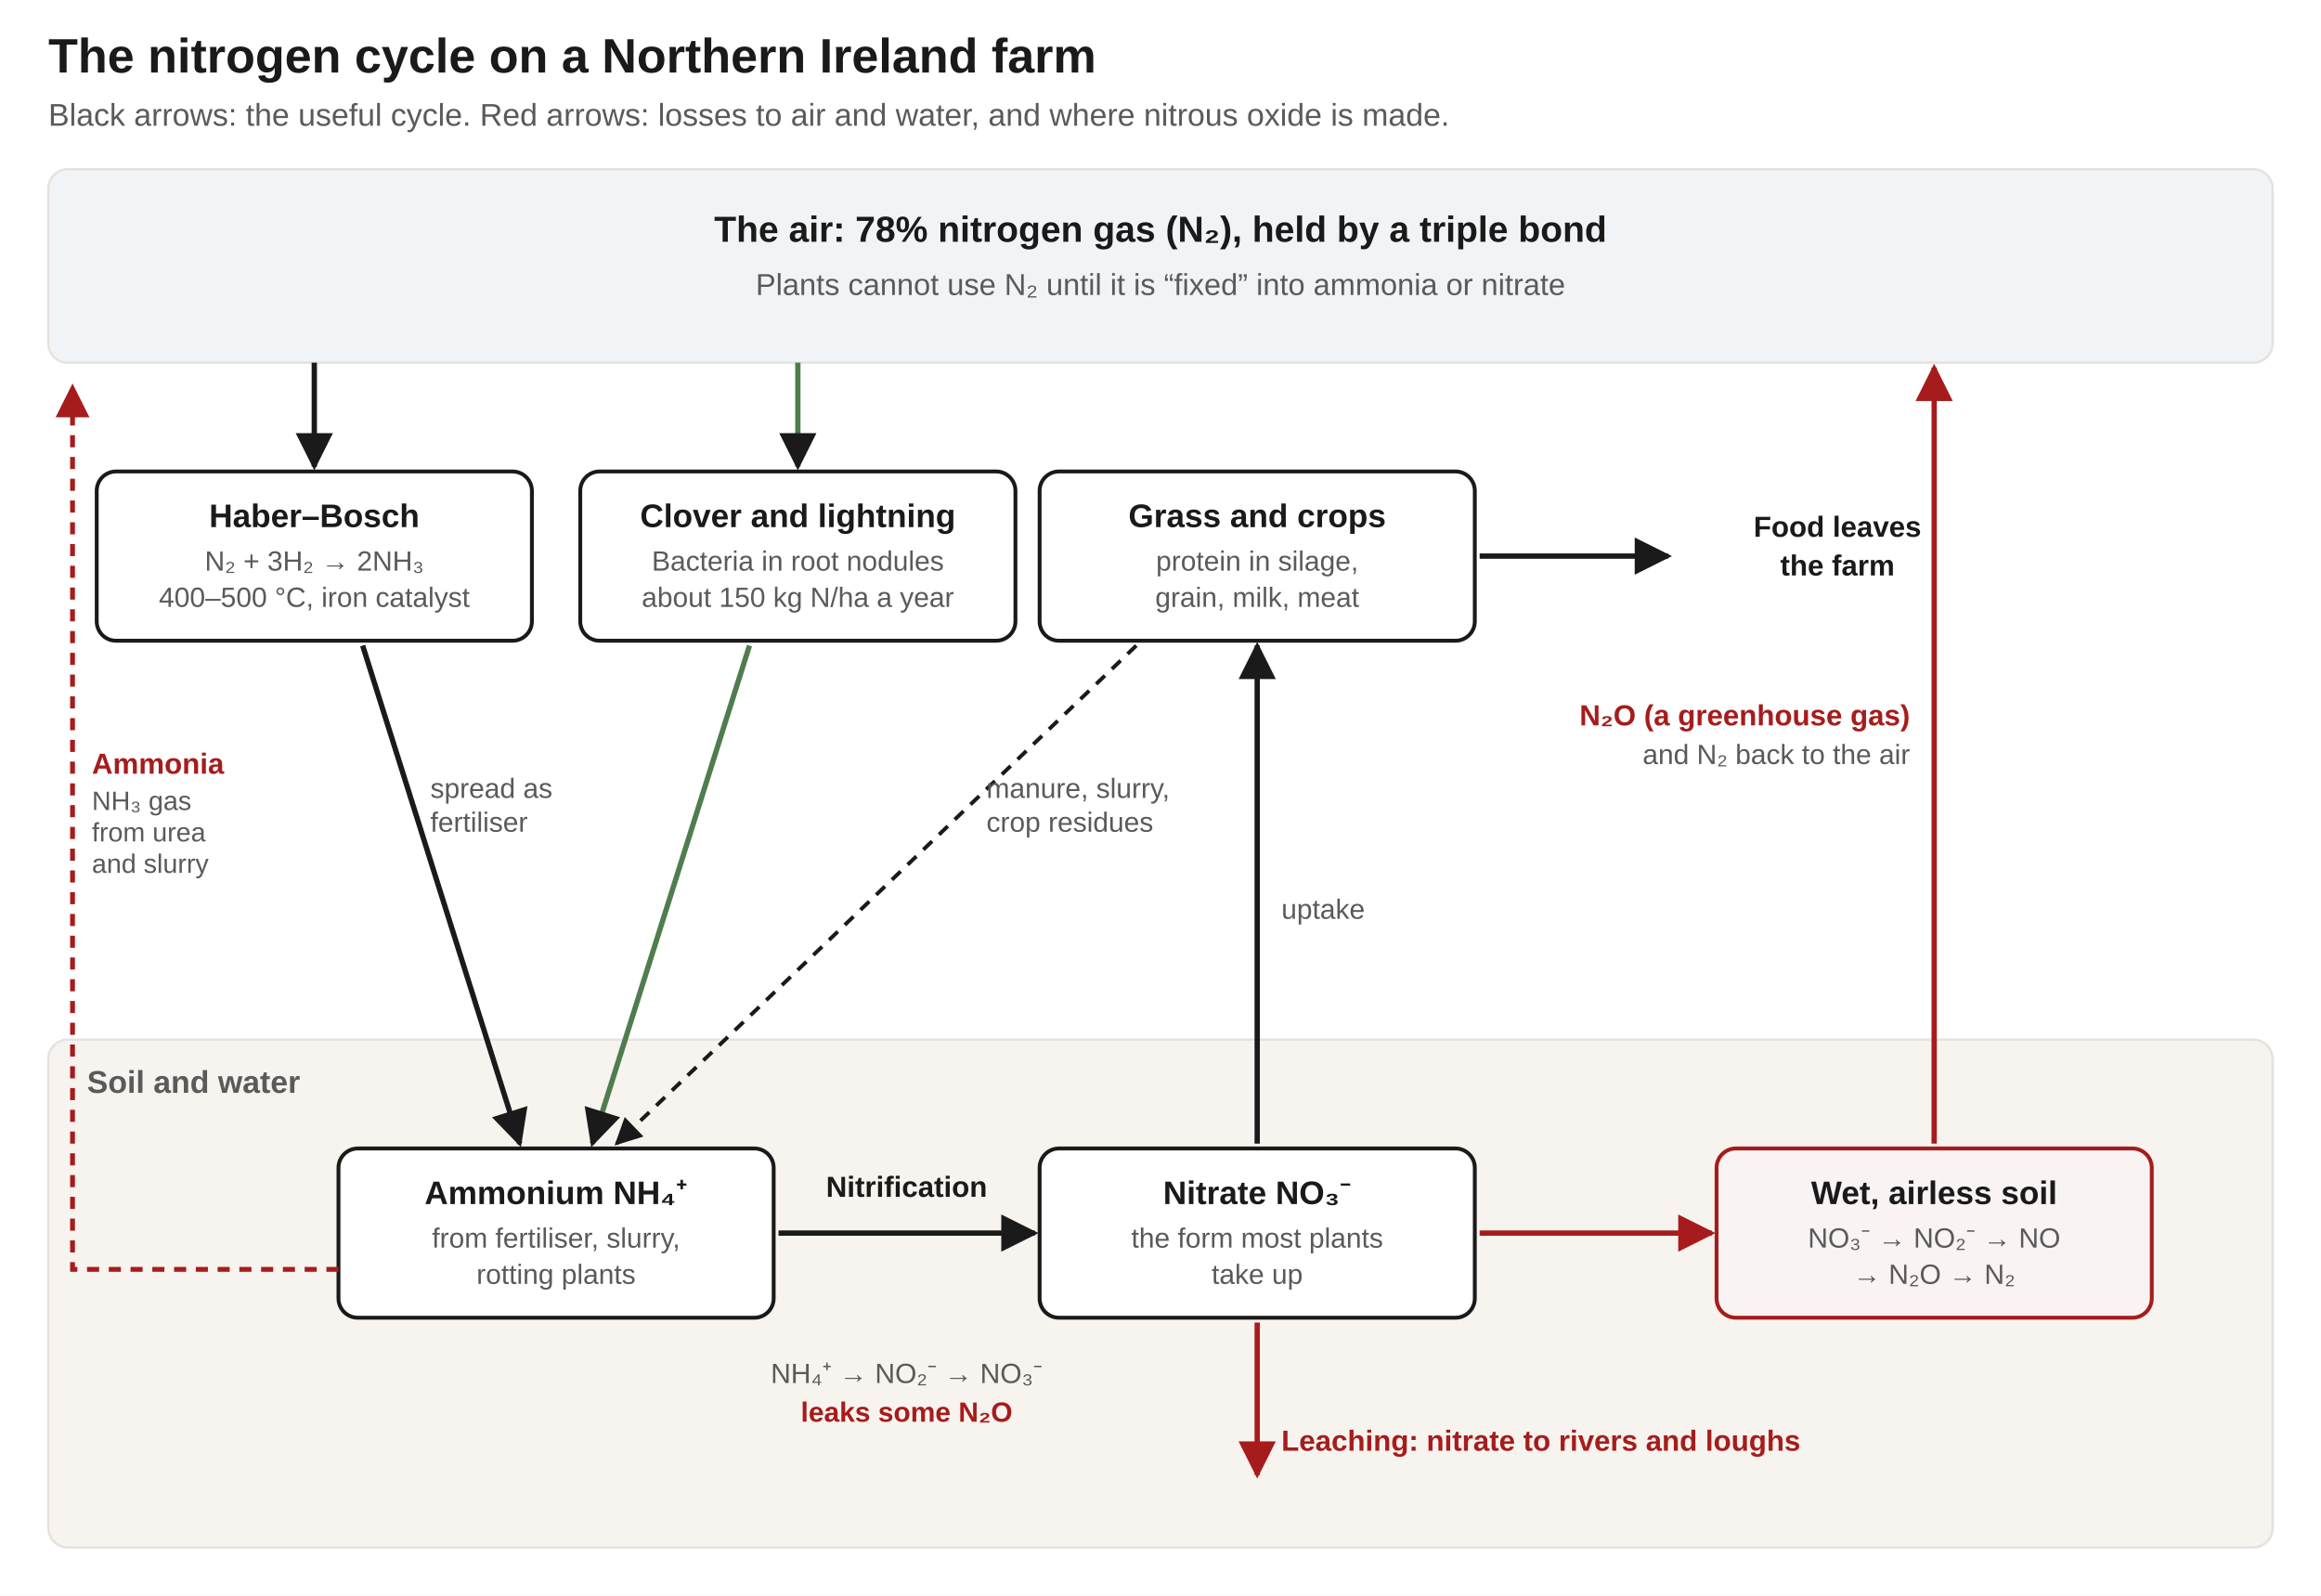
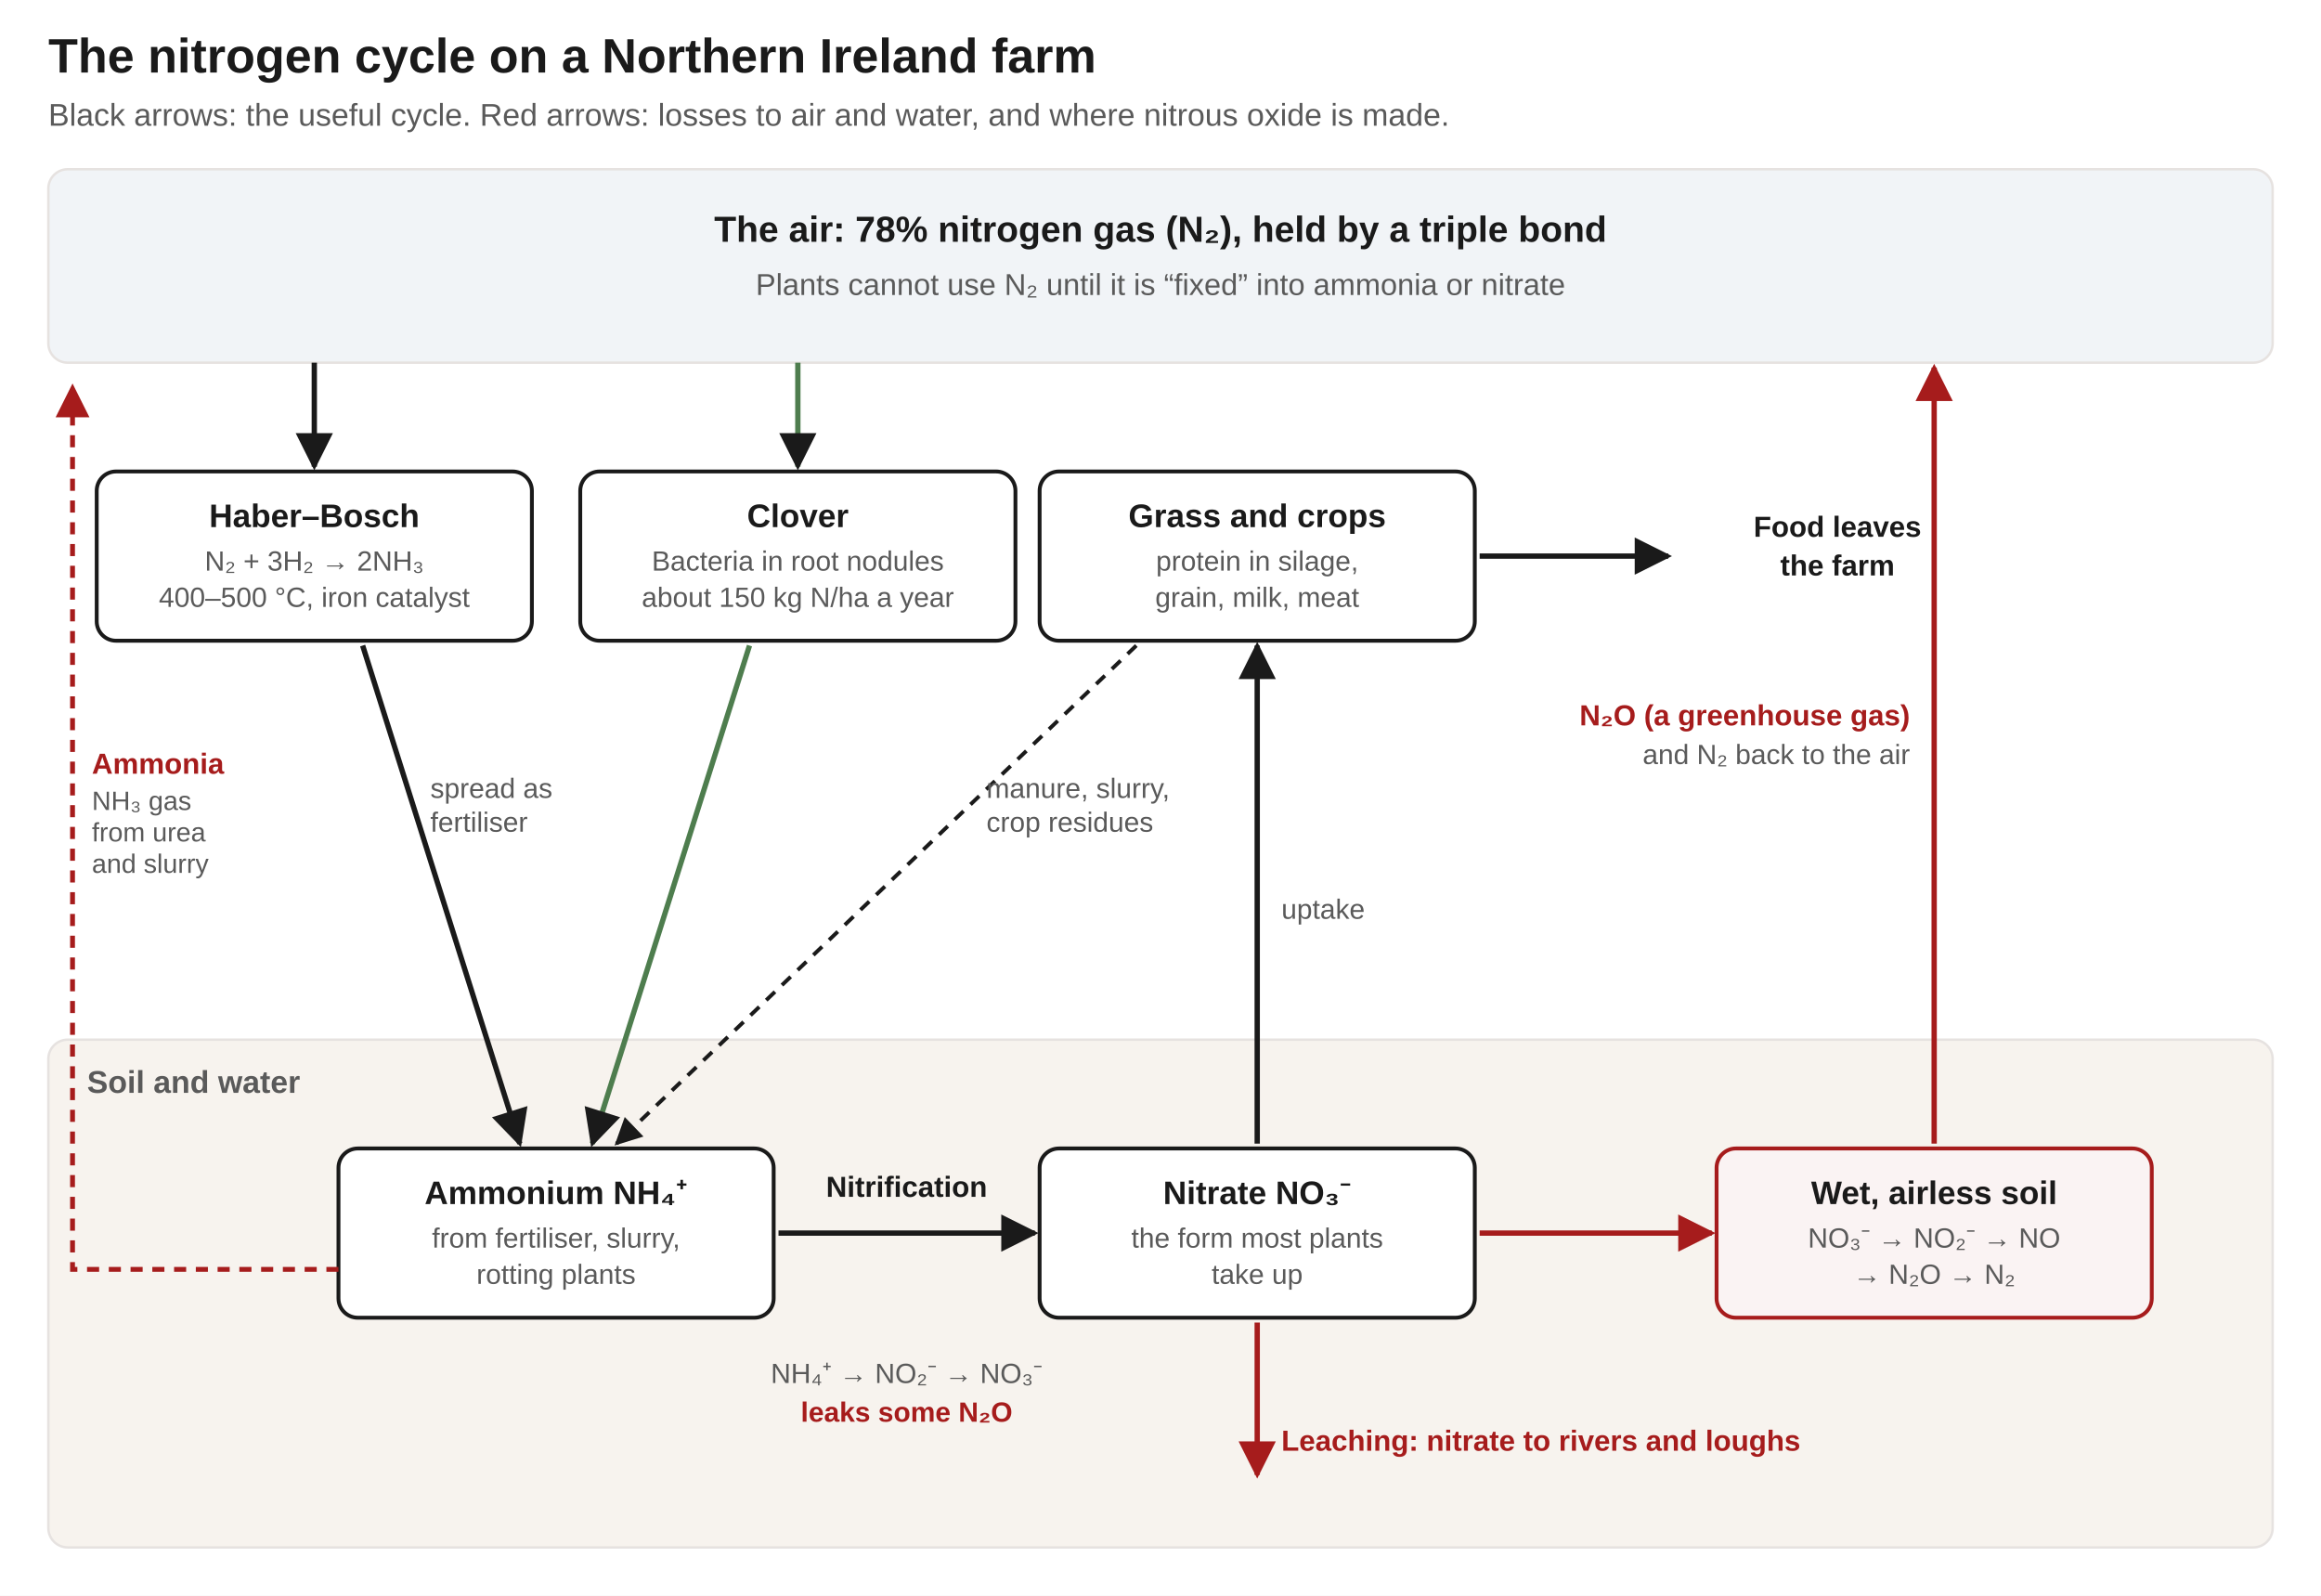
<svg xmlns="http://www.w3.org/2000/svg" viewBox="0 0 960 660" role="img" aria-labelledby="t d" font-family="'Source Sans 3','Source Sans Pro',Arial,sans-serif">
  <rect width="960" height="660" fill="#fff" />
  <defs>
    <marker id="a0" viewBox="0 0 10 10" refX="9" refY="5" markerWidth="7" markerHeight="7" orient="auto-start-reverse">
      <path d="M0 0L10 5L0 10z" fill="#1A1A1A" />
    </marker>
    <marker id="a1" viewBox="0 0 10 10" refX="9" refY="5" markerWidth="7" markerHeight="7" orient="auto-start-reverse">
      <path d="M0 0L10 5L0 10z" fill="#A61C1C" />
    </marker>
    <marker id="a2" viewBox="0 0 10 10" refX="9" refY="5" markerWidth="7" markerHeight="7" orient="auto-start-reverse">
      <path d="M0 0L10 5L0 10z" fill="#4E7D4E" />
    </marker>
    <marker id="a3" viewBox="0 0 10 10" refX="9" refY="5" markerWidth="7" markerHeight="7" orient="auto-start-reverse">
      <path d="M0 0L10 5L0 10z" fill="#4A6A8A" />
    </marker>
  </defs>
  <text x="20.0" y="30.0" font-size="20" fill="#1A1A1A" text-anchor="start" font-weight="700">The nitrogen cycle on a Northern Ireland farm</text>
  <text x="20.0" y="52.0" font-size="13" fill="#5A5A5A" text-anchor="start" font-weight="400">Black arrows: the useful cycle. Red arrows: losses to air and water, and where nitrous oxide is made.</text>
  <rect x="20" y="70" width="920" height="80" rx="8" fill="#f1f4f7" stroke="#E6E2E0" />
  <text x="480.0" y="100.0" font-size="15" fill="#1A1A1A" text-anchor="middle" font-weight="700">The air: 78% nitrogen gas (N₂), held by a triple bond</text>
  <text x="480.0" y="122.0" font-size="12.5" fill="#5A5A5A" text-anchor="middle" font-weight="400">Plants cannot use N₂ until it is “fixed” into ammonia or nitrate</text>
  <rect x="20" y="430" width="920" height="210" rx="8" fill="#f7f3ee" stroke="#E6E2E0" />
  <text x="36.0" y="452.0" font-size="13" fill="#5A5A5A" text-anchor="start" font-weight="700">Soil and water</text>
  <rect x="40.0" y="195.0" width="180" height="70" rx="8" fill="#fff" stroke="#1A1A1A" stroke-width="1.6" />
  <text x="130.0" y="218.0" font-size="13.5" fill="#1A1A1A" text-anchor="middle" font-weight="700">Haber–Bosch</text>
  <text x="130.0" y="236.0" font-size="11.5" fill="#5A5A5A" text-anchor="middle" font-weight="400">N₂ + 3H₂ → 2NH₃</text>
  <text x="130.0" y="251.0" font-size="11.5" fill="#5A5A5A" text-anchor="middle" font-weight="400">400–500 °C, iron catalyst</text>
  <rect x="240.0" y="195.0" width="180" height="70" rx="8" fill="#fff" stroke="#1A1A1A" stroke-width="1.6" />
-   <text x="330.0" y="218.0" font-size="13.5" fill="#1A1A1A" text-anchor="middle" font-weight="700">Clover and lightning</text>
+   <text x="330.0" y="218.0" font-size="13.5" fill="#1A1A1A" text-anchor="middle" font-weight="700">Clover</text>
  <text x="330.0" y="236.0" font-size="11.5" fill="#5A5A5A" text-anchor="middle" font-weight="400">Bacteria in root nodules</text>
  <text x="330.0" y="251.0" font-size="11.5" fill="#5A5A5A" text-anchor="middle" font-weight="400">about 150 kg N/ha a year</text>
  <rect x="140.0" y="475.0" width="180" height="70" rx="8" fill="#fff" stroke="#1A1A1A" stroke-width="1.6" />
  <text x="230.0" y="498.0" font-size="13.5" fill="#1A1A1A" text-anchor="middle" font-weight="700">Ammonium NH₄⁺</text>
  <text x="230.0" y="516.0" font-size="11.5" fill="#5A5A5A" text-anchor="middle" font-weight="400">from fertiliser, slurry,</text>
  <text x="230.0" y="531.0" font-size="11.5" fill="#5A5A5A" text-anchor="middle" font-weight="400">rotting plants</text>
  <rect x="430.0" y="475.0" width="180" height="70" rx="8" fill="#fff" stroke="#1A1A1A" stroke-width="1.6" />
  <text x="520.0" y="498.0" font-size="13.5" fill="#1A1A1A" text-anchor="middle" font-weight="700">Nitrate NO₃⁻</text>
  <text x="520.0" y="516.0" font-size="11.5" fill="#5A5A5A" text-anchor="middle" font-weight="400">the form most plants</text>
  <text x="520.0" y="531.0" font-size="11.5" fill="#5A5A5A" text-anchor="middle" font-weight="400">take up</text>
  <rect x="430.0" y="195.0" width="180" height="70" rx="8" fill="#fff" stroke="#1A1A1A" stroke-width="1.6" />
  <text x="520.0" y="218.0" font-size="13.5" fill="#1A1A1A" text-anchor="middle" font-weight="700">Grass and crops</text>
  <text x="520.0" y="236.0" font-size="11.5" fill="#5A5A5A" text-anchor="middle" font-weight="400">protein in silage,</text>
  <text x="520.0" y="251.0" font-size="11.5" fill="#5A5A5A" text-anchor="middle" font-weight="400">grain, milk, meat</text>
  <rect x="710.0" y="475.0" width="180" height="70" rx="8" fill="#FAF3F3" stroke="#A61C1C" stroke-width="1.6" />
  <text x="800.0" y="498.0" font-size="13.5" fill="#1A1A1A" text-anchor="middle" font-weight="700">Wet, airless soil</text>
  <text x="800.0" y="516.0" font-size="11.5" fill="#5A5A5A" text-anchor="middle" font-weight="400">NO₃⁻ → NO₂⁻ → NO</text>
  <text x="800.0" y="531.0" font-size="11.5" fill="#5A5A5A" text-anchor="middle" font-weight="400">→ N₂O → N₂</text>
  <line x1="130.0" y1="150.0" x2="130.0" y2="193.0" stroke="#1A1A1A" stroke-width="2.2" marker-end="url(#a0)" />
  <line x1="330.0" y1="150.0" x2="330.0" y2="193.0" stroke="#4E7D4E" stroke-width="2.2" marker-end="url(#a0)" />
  <line x1="150.0" y1="267.0" x2="215.0" y2="473.0" stroke="#1A1A1A" stroke-width="2.2" marker-end="url(#a0)" />
  <line x1="310.0" y1="267.0" x2="245.0" y2="473.0" stroke="#4E7D4E" stroke-width="2.2" marker-end="url(#a0)" />
  <text x="178.0" y="330.0" font-size="11.5" fill="#5A5A5A" text-anchor="start" font-weight="400">spread as</text>
  <text x="178.0" y="344.0" font-size="11.5" fill="#5A5A5A" text-anchor="start" font-weight="400">fertiliser</text>
  <line x1="322.0" y1="510.0" x2="428.0" y2="510.0" stroke="#1A1A1A" stroke-width="2.2" marker-end="url(#a0)" />
  <text x="375.0" y="495.0" font-size="12" fill="#1A1A1A" text-anchor="middle" font-weight="700">Nitrification</text>
  <text x="375.0" y="572.0" font-size="11.5" fill="#5A5A5A" text-anchor="middle" font-weight="400">NH₄⁺ → NO₂⁻ → NO₃⁻</text>
  <text x="375.0" y="588.0" font-size="11.5" fill="#A61C1C" text-anchor="middle" font-weight="600">leaks some N₂O</text>
  <line x1="520.0" y1="473.0" x2="520.0" y2="267.0" stroke="#1A1A1A" stroke-width="2.2" marker-end="url(#a0)" />
  <text x="530.0" y="380.0" font-size="11.5" fill="#5A5A5A" text-anchor="start" font-weight="400">uptake</text>
  <line x1="470.0" y1="267.0" x2="255.0" y2="473.0" stroke="#1A1A1A" stroke-width="1.6" marker-end="url(#a0)" stroke-dasharray="5 4" />
  <text x="408.0" y="330.0" font-size="11.5" fill="#5A5A5A" text-anchor="start" font-weight="400">manure, slurry,</text>
  <text x="408.0" y="344.0" font-size="11.5" fill="#5A5A5A" text-anchor="start" font-weight="400">crop residues</text>
  <line x1="612.0" y1="510.0" x2="708.0" y2="510.0" stroke="#A61C1C" stroke-width="2.2" marker-end="url(#a1)" />
  <line x1="800.0" y1="473.0" x2="800.0" y2="152.0" stroke="#A61C1C" stroke-width="2.2" marker-end="url(#a1)" />
  <text x="790.0" y="300.0" font-size="12" fill="#A61C1C" text-anchor="end" font-weight="700">N₂O (a greenhouse gas)</text>
  <text x="790.0" y="316.0" font-size="11.5" fill="#5A5A5A" text-anchor="end" font-weight="400">and N₂ back to the air</text>
  <polyline points="140,525 30,525 30,160" fill="none" stroke="#A61C1C" stroke-width="2" stroke-dasharray="5 4" marker-end="url(#a1)" />
  <text x="38.0" y="320.0" font-size="12" fill="#A61C1C" text-anchor="start" font-weight="700">Ammonia</text>
  <text x="38.0" y="335.0" font-size="11" fill="#5A5A5A" text-anchor="start" font-weight="400">NH₃ gas</text>
  <text x="38.0" y="348.0" font-size="11" fill="#5A5A5A" text-anchor="start" font-weight="400">from urea</text>
  <text x="38.0" y="361.0" font-size="11" fill="#5A5A5A" text-anchor="start" font-weight="400">and slurry</text>
  <line x1="520.0" y1="547.0" x2="520.0" y2="610.0" stroke="#A61C1C" stroke-width="2.2" marker-end="url(#a1)" />
  <text x="530.0" y="600.0" font-size="12" fill="#A61C1C" text-anchor="start" font-weight="700">Leaching: nitrate to rivers and loughs</text>
  <line x1="612.0" y1="230.0" x2="690.0" y2="230.0" stroke="#1A1A1A" stroke-width="2.2" marker-end="url(#a0)" />
  <text x="760.0" y="222.0" font-size="12" fill="#1A1A1A" text-anchor="middle" font-weight="700">Food leaves</text>
  <text x="760.0" y="238.0" font-size="12" fill="#1A1A1A" text-anchor="middle" font-weight="700">the farm</text>
</svg>
